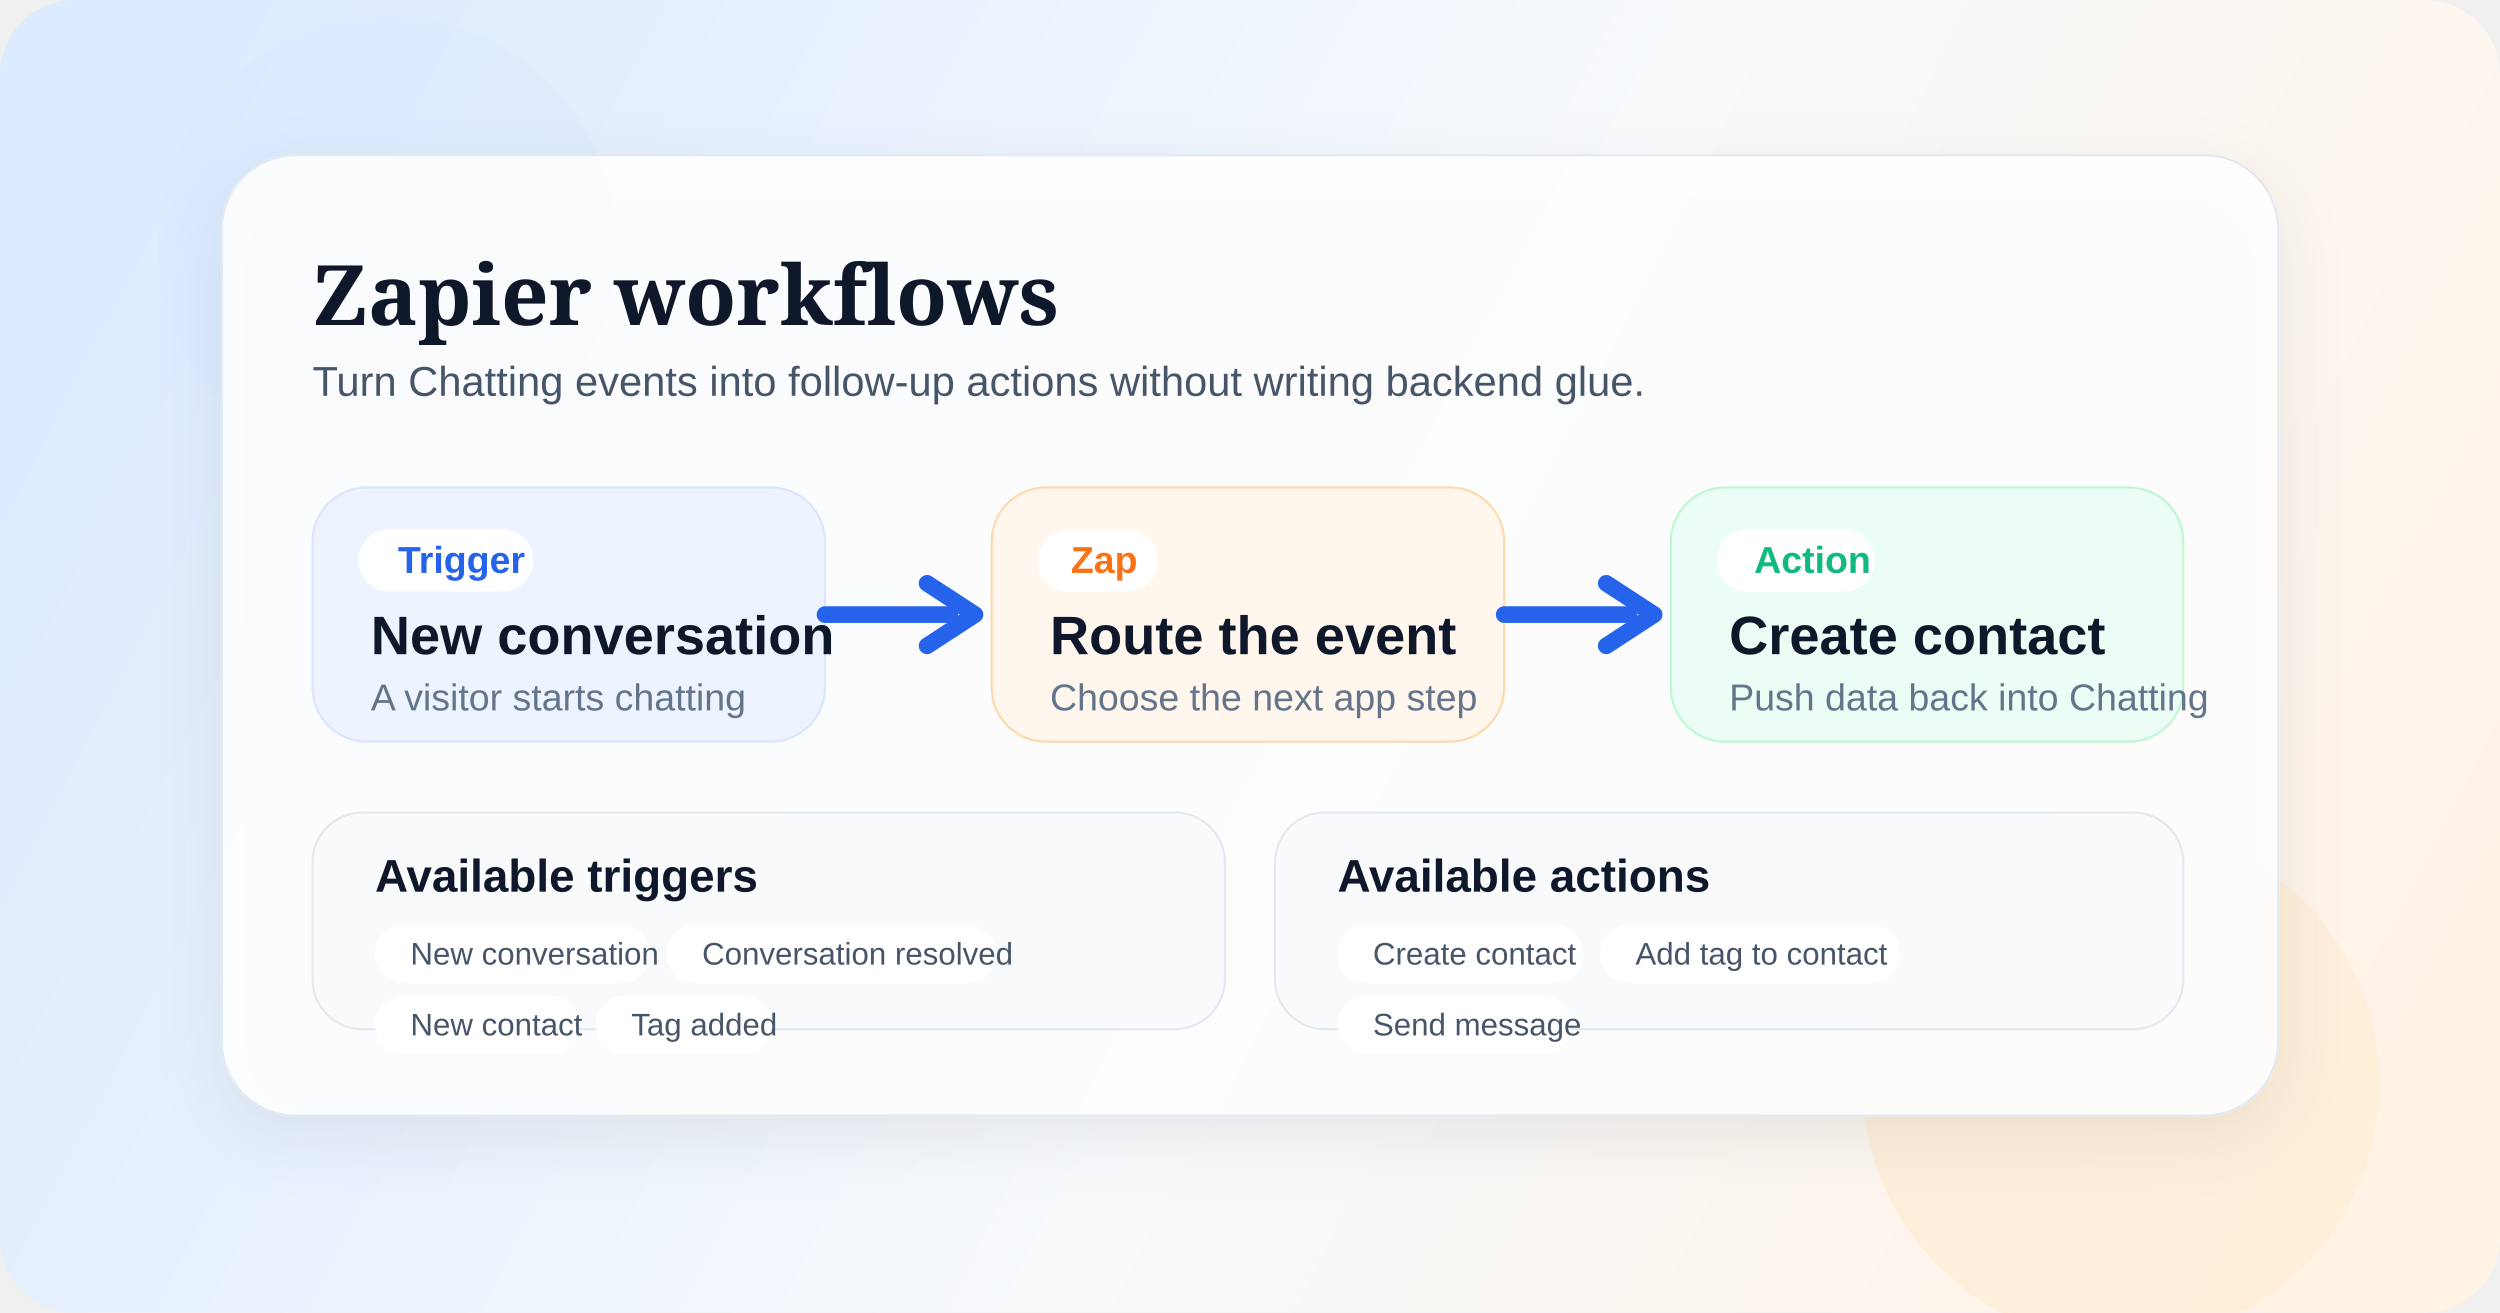
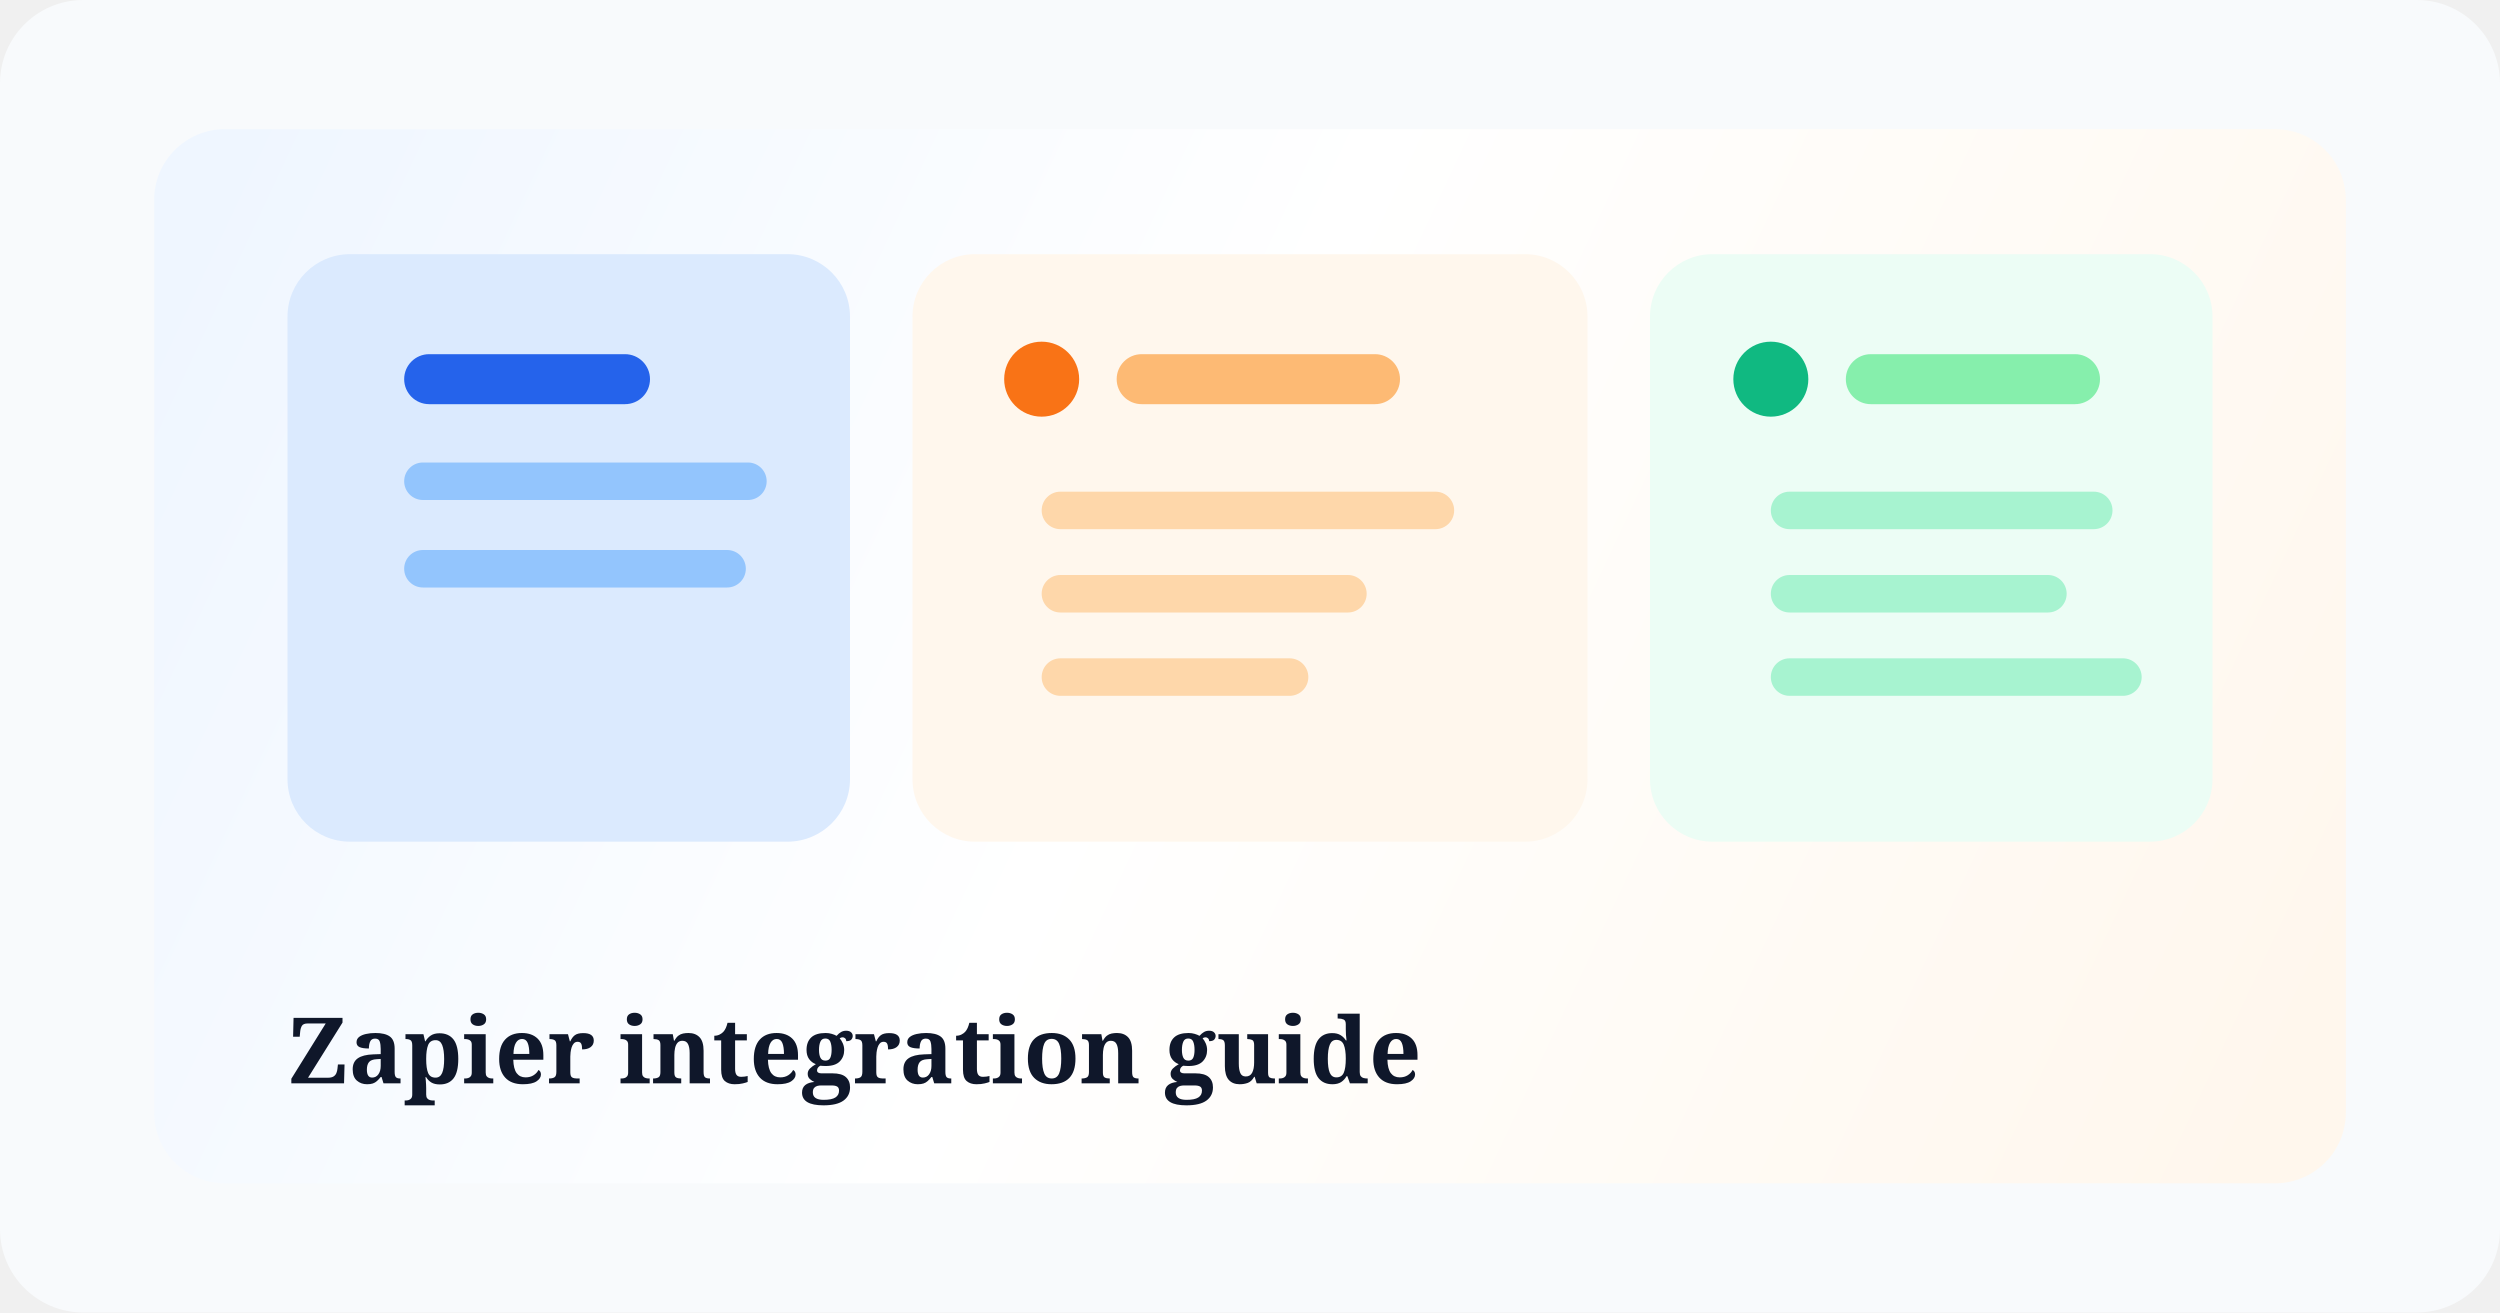
<svg xmlns="http://www.w3.org/2000/svg" width="1200" height="630" viewBox="0 0 1200 630" fill="none">
  <defs>
-     <linearGradient id="bg" x1="82" y1="50" x2="1118" y2="586" gradientUnits="userSpaceOnUse">
-       <stop stop-color="#DCEBFF" />
-       <stop offset="0.54" stop-color="#F8FAFC" />
-       <stop offset="1" stop-color="#FFF3E6" />
+     <linearGradient id="bg" x1="104" y1="82" x2="1088" y2="544" gradientUnits="userSpaceOnUse">
+       <stop stop-color="#EFF6FF" />
+       <stop offset="0.46" stop-color="#FFFFFF" />
+       <stop offset="1" stop-color="#FFF7ED" />
    </linearGradient>
-     <filter id="cardShadow" x="74" y="52" width="1052" height="526" filterUnits="userSpaceOnUse" color-interpolation-filters="sRGB">
-       <feFlood flood-opacity="0" result="BackgroundImageFix" />
-       <feColorMatrix in="SourceAlpha" type="matrix" values="0 0 0 0 0 0 0 0 0 0 0 0 0 0 0 0 0 0 127 0" result="hardAlpha" />
-       <feOffset dy="10" />
-       <feGaussianBlur stdDeviation="16" />
-       <feColorMatrix type="matrix" values="0 0 0 0 0.059 0 0 0 0 0.09 0 0 0 0 0.165 0 0 0 0.08 0" />
-       <feBlend mode="normal" in2="BackgroundImageFix" result="effect1_dropShadow_0_1" />
-       <feBlend mode="normal" in="SourceGraphic" in2="effect1_dropShadow_0_1" result="shape" />
-     </filter>
  </defs>
-   <rect width="1200" height="630" rx="36" fill="url(#bg)" />
-   <circle cx="186" cy="118" r="110" fill="#DBEAFE" fill-opacity="0.5" />
-   <circle cx="1018" cy="520" r="124" fill="#FFEDD5" fill-opacity="0.72" />
-   <g filter="url(#cardShadow)">
-     <rect x="106" y="74" width="988" height="462" rx="36" fill="#FFFFFF" fill-opacity="0.9" />
-     <rect x="106.5" y="74.5" width="987" height="461" rx="35.5" stroke="#E2E8F0" />
-   </g>
-   <text x="150" y="156" fill="#0F172A" font-size="40" font-family="Georgia, serif" font-weight="700">Zapier workflows</text>
-   <text x="150" y="190" fill="#475569" font-size="20" font-family="Arial, sans-serif">Turn Chatting events into follow-up actions without writing backend glue.</text>
-   <rect x="150" y="234" width="246" height="122" rx="26" fill="#EEF4FF" stroke="#D7E5FF" />
-   <rect x="172" y="254" width="84" height="30" rx="15" fill="#FFFFFF" />
-   <text x="191" y="275" fill="#2563EB" font-size="18" font-family="Arial, sans-serif" font-weight="700">Trigger</text>
-   <text x="178" y="314" fill="#0F172A" font-size="26" font-family="Arial, sans-serif" font-weight="700">New conversation</text>
-   <text x="178" y="341" fill="#64748B" font-size="18" font-family="Arial, sans-serif">A visitor starts chatting</text>
-   <rect x="476" y="234" width="246" height="122" rx="26" fill="#FFF7ED" stroke="#FED7AA" />
-   <rect x="498" y="254" width="58" height="30" rx="15" fill="#FFFFFF" />
-   <text x="514" y="275" fill="#F97316" font-size="18" font-family="Arial, sans-serif" font-weight="700">Zap</text>
-   <text x="504" y="314" fill="#0F172A" font-size="26" font-family="Arial, sans-serif" font-weight="700">Route the event</text>
-   <text x="504" y="341" fill="#64748B" font-size="18" font-family="Arial, sans-serif">Choose the next app step</text>
-   <rect x="802" y="234" width="246" height="122" rx="26" fill="#ECFDF5" stroke="#BBF7D0" />
-   <rect x="824" y="254" width="76" height="30" rx="15" fill="#FFFFFF" />
-   <text x="842" y="275" fill="#10B981" font-size="18" font-family="Arial, sans-serif" font-weight="700">Action</text>
-   <text x="830" y="314" fill="#0F172A" font-size="26" font-family="Arial, sans-serif" font-weight="700">Create contact</text>
-   <text x="830" y="341" fill="#64748B" font-size="18" font-family="Arial, sans-serif">Push data back into Chatting</text>
-   <path d="M396 295H456" stroke="#2563EB" stroke-width="8" stroke-linecap="round" />
-   <path d="M445 280L468 295L445 310" stroke="#2563EB" stroke-width="8" stroke-linecap="round" stroke-linejoin="round" />
-   <path d="M722 295H782" stroke="#2563EB" stroke-width="8" stroke-linecap="round" />
-   <path d="M771 280L794 295L771 310" stroke="#2563EB" stroke-width="8" stroke-linecap="round" stroke-linejoin="round" />
-   <rect x="150" y="390" width="438" height="104" rx="24" fill="#F8FAFC" stroke="#E2E8F0" />
-   <text x="180" y="428" fill="#0F172A" font-size="22" font-family="Arial, sans-serif" font-weight="700">Available triggers</text>
-   <rect x="180" y="444" width="132" height="28" rx="14" fill="#FFFFFF" />
-   <text x="197" y="463" fill="#475569" font-size="15" font-family="Arial, sans-serif">New conversation</text>
-   <rect x="320" y="444" width="158" height="28" rx="14" fill="#FFFFFF" />
-   <text x="337" y="463" fill="#475569" font-size="15" font-family="Arial, sans-serif">Conversation resolved</text>
-   <rect x="180" y="478" width="98" height="28" rx="14" fill="#FFFFFF" />
-   <text x="197" y="497" fill="#475569" font-size="15" font-family="Arial, sans-serif">New contact</text>
-   <rect x="286" y="478" width="84" height="28" rx="14" fill="#FFFFFF" />
-   <text x="303" y="497" fill="#475569" font-size="15" font-family="Arial, sans-serif">Tag added</text>
-   <rect x="612" y="390" width="436" height="104" rx="24" fill="#F8FAFC" stroke="#E2E8F0" />
-   <text x="642" y="428" fill="#0F172A" font-size="22" font-family="Arial, sans-serif" font-weight="700">Available actions</text>
-   <rect x="642" y="444" width="118" height="28" rx="14" fill="#FFFFFF" />
-   <text x="659" y="463" fill="#475569" font-size="15" font-family="Arial, sans-serif">Create contact</text>
-   <rect x="768" y="444" width="144" height="28" rx="14" fill="#FFFFFF" />
-   <text x="785" y="463" fill="#475569" font-size="15" font-family="Arial, sans-serif">Add tag to contact</text>
-   <rect x="642" y="478" width="112" height="28" rx="14" fill="#FFFFFF" />
-   <text x="659" y="497" fill="#475569" font-size="15" font-family="Arial, sans-serif">Send message</text>
+   <rect width="1200" height="630" rx="40" fill="#F8FAFC" />
+   <rect x="74" y="62" width="1052" height="506" rx="34" fill="url(#bg)" />
+   <rect x="138" y="122" width="270" height="282" rx="30" fill="#DBEAFE" />
+   <rect x="194" y="170" width="118" height="24" rx="12" fill="#2563EB" />
+   <rect x="194" y="222" width="174" height="18" rx="9" fill="#93C5FD" />
+   <rect x="194" y="264" width="164" height="18" rx="9" fill="#93C5FD" />
+   <rect x="438" y="122" width="324" height="282" rx="30" fill="#FFF7ED" />
+   <circle cx="500" cy="182" r="18" fill="#F97316" />
+   <rect x="536" y="170" width="136" height="24" rx="12" fill="#FDBA74" />
+   <rect x="500" y="236" width="198" height="18" rx="9" fill="#FED7AA" />
+   <rect x="500" y="276" width="156" height="18" rx="9" fill="#FED7AA" />
+   <rect x="500" y="316" width="128" height="18" rx="9" fill="#FED7AA" />
+   <rect x="792" y="122" width="270" height="282" rx="30" fill="#ECFDF5" />
+   <circle cx="850" cy="182" r="18" fill="#10B981" />
+   <rect x="886" y="170" width="122" height="24" rx="12" fill="#86EFAC" />
+   <rect x="850" y="236" width="164" height="18" rx="9" fill="#A7F3D0" />
+   <rect x="850" y="276" width="142" height="18" rx="9" fill="#A7F3D0" />
+   <rect x="850" y="316" width="178" height="18" rx="9" fill="#A7F3D0" />
+   <text x="138" y="520" fill="#0F172A" font-family="Fraunces, serif" font-size="44" font-weight="600">Zapier integration guide</text>
</svg>
